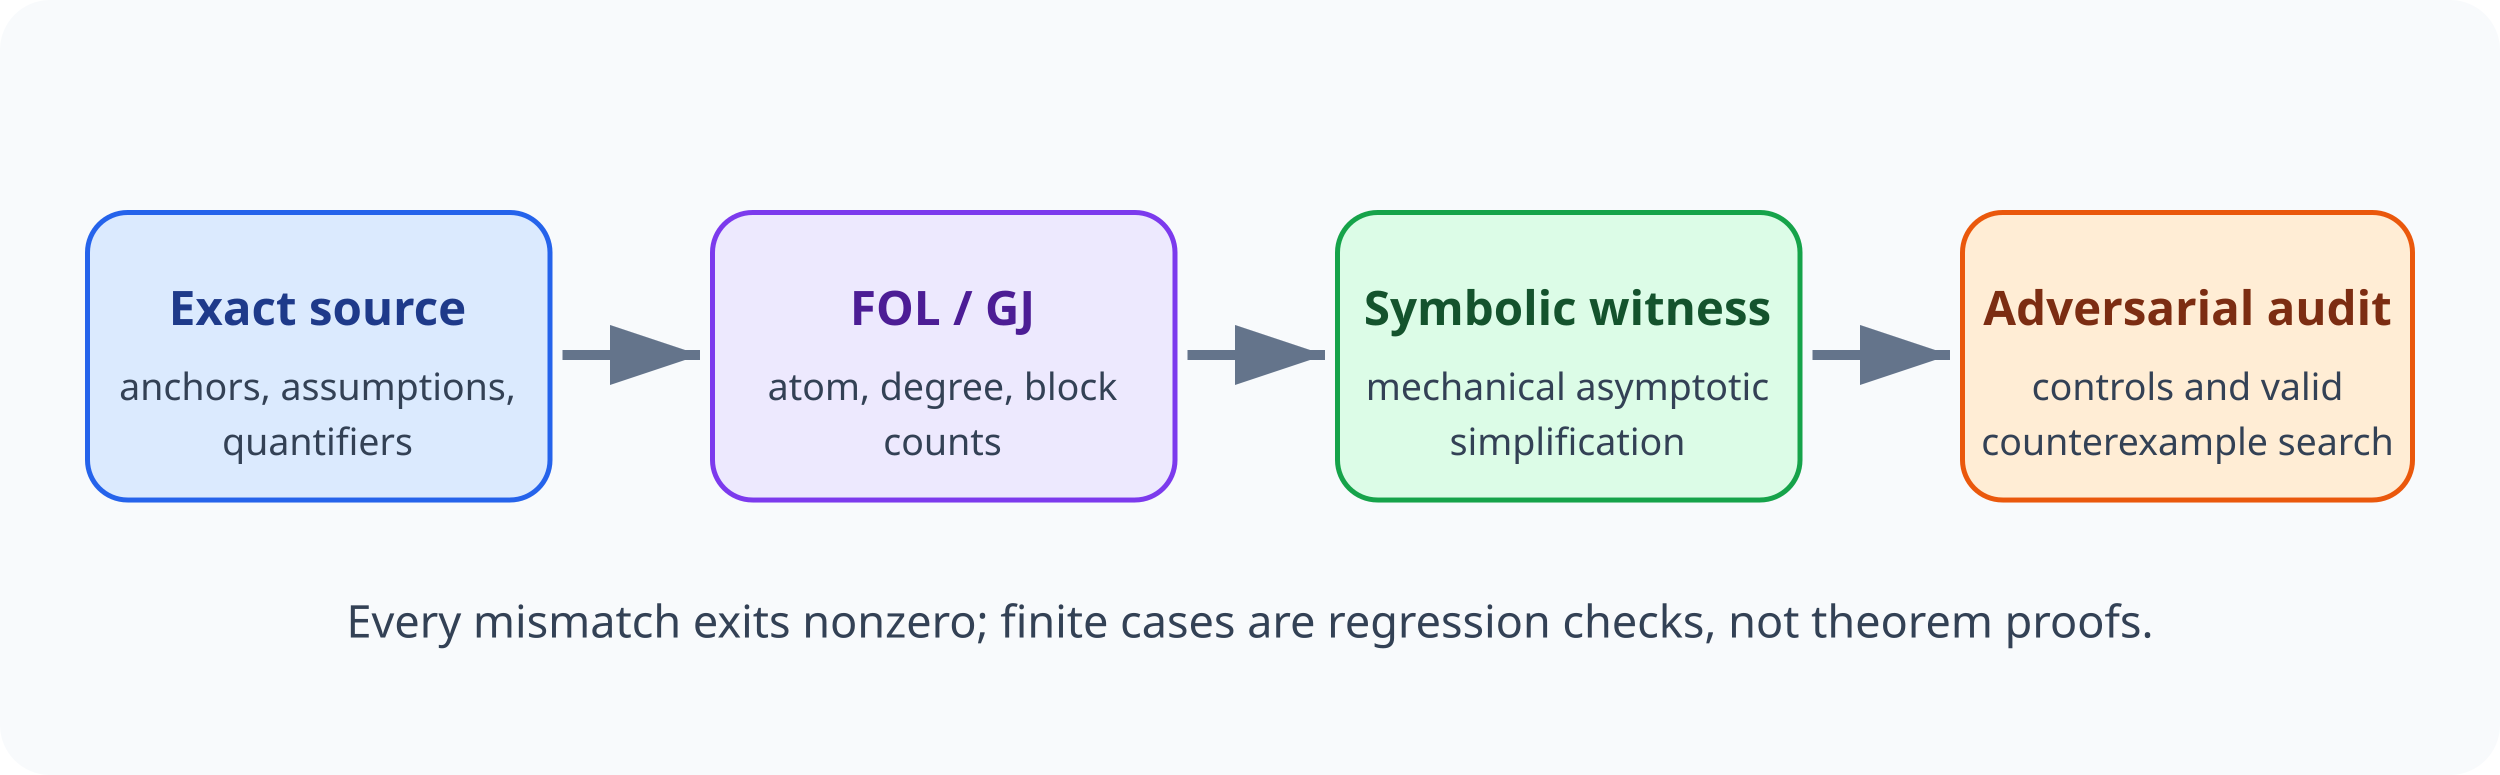
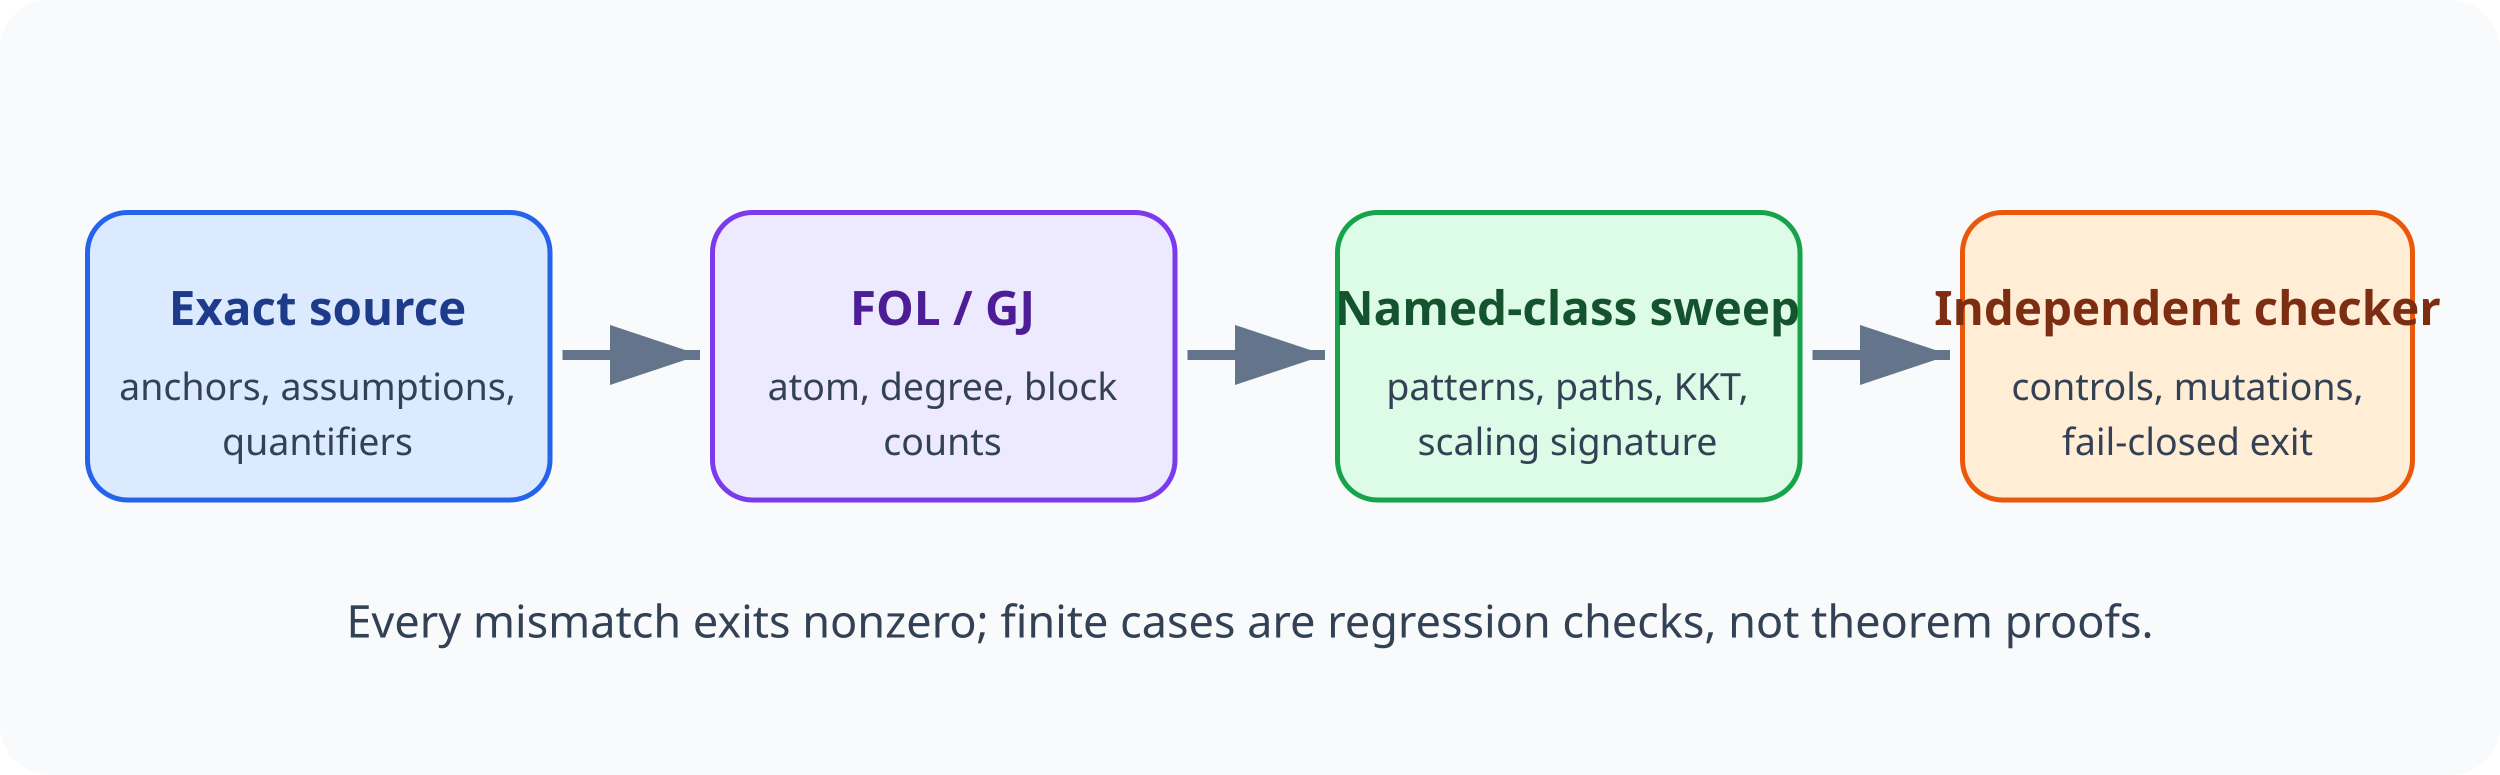
<svg xmlns="http://www.w3.org/2000/svg" width="1000" height="310" viewBox="0 0 1000 310" role="img" aria-label="Proof certificate pipeline">
  <rect width="1000" height="310" rx="20" fill="#f8fafc" />
  <g font-family="system-ui" text-anchor="middle">
    <rect x="35" y="85" width="185" height="115" rx="16" fill="#dbeafe" stroke="#2563eb" stroke-width="2" />
    <text x="127" y="130" font-size="19" font-weight="700" fill="#1e3a8a">Exact source</text>
    <text x="127" y="160" font-size="15" fill="#334155">anchors, assumptions,</text>
    <text x="127" y="182" font-size="15" fill="#334155">quantifiers</text>
    <path d="M225 142h55" stroke="#64748b" stroke-width="4" marker-end="url(#a)" />
    <rect x="285" y="85" width="185" height="115" rx="16" fill="#ede9fe" stroke="#7c3aed" stroke-width="2" />
    <text x="377" y="130" font-size="19" font-weight="700" fill="#4c1d95">FOL / GJ</text>
    <text x="377" y="160" font-size="15" fill="#334155">atom, degree, block</text>
    <text x="377" y="182" font-size="15" fill="#334155">counts</text>
    <path d="M475 142h55" stroke="#64748b" stroke-width="4" marker-end="url(#a)" />
    <rect x="535" y="85" width="185" height="115" rx="16" fill="#dcfce7" stroke="#16a34a" stroke-width="2" />
-     <text x="627" y="130" font-size="19" font-weight="700" fill="#14532d">Symbolic witness</text>
-     <text x="627" y="160" font-size="15" fill="#334155">mechanical asymptotic</text>
-     <text x="627" y="182" font-size="15" fill="#334155">simplification</text>
+     <text x="627" y="130" font-size="19" font-weight="700" fill="#14532d">Named-class sweep</text>
+     <text x="627" y="160" font-size="15" fill="#334155">patterns, paths, KKT,</text>
+     <text x="627" y="182" font-size="15" fill="#334155">scaling signature</text>
    <path d="M725 142h55" stroke="#64748b" stroke-width="4" marker-end="url(#a)" />
    <rect x="785" y="85" width="180" height="115" rx="16" fill="#ffedd5" stroke="#ea580c" stroke-width="2" />
-     <text x="875" y="130" font-size="19" font-weight="700" fill="#7c2d12">Adversarial audit</text>
-     <text x="875" y="160" font-size="15" fill="#334155">controls and valid</text>
-     <text x="875" y="182" font-size="15" fill="#334155">counterexample search</text>
+     <text x="875" y="130" font-size="19" font-weight="700" fill="#7c2d12">Independent checker</text>
+     <text x="875" y="160" font-size="15" fill="#334155">controls, mutations,</text>
+     <text x="875" y="182" font-size="15" fill="#334155">fail-closed exit</text>
    <text x="500" y="255" font-size="18" fill="#334155">Every mismatch exits nonzero; finite cases are regression checks, not theorem proofs.</text>
  </g>
  <defs>
    <marker id="a" markerWidth="10" markerHeight="10" refX="9" refY="3" orient="auto">
      <path d="M0 0L9 3L0 6z" fill="#64748b" />
    </marker>
  </defs>
</svg>
